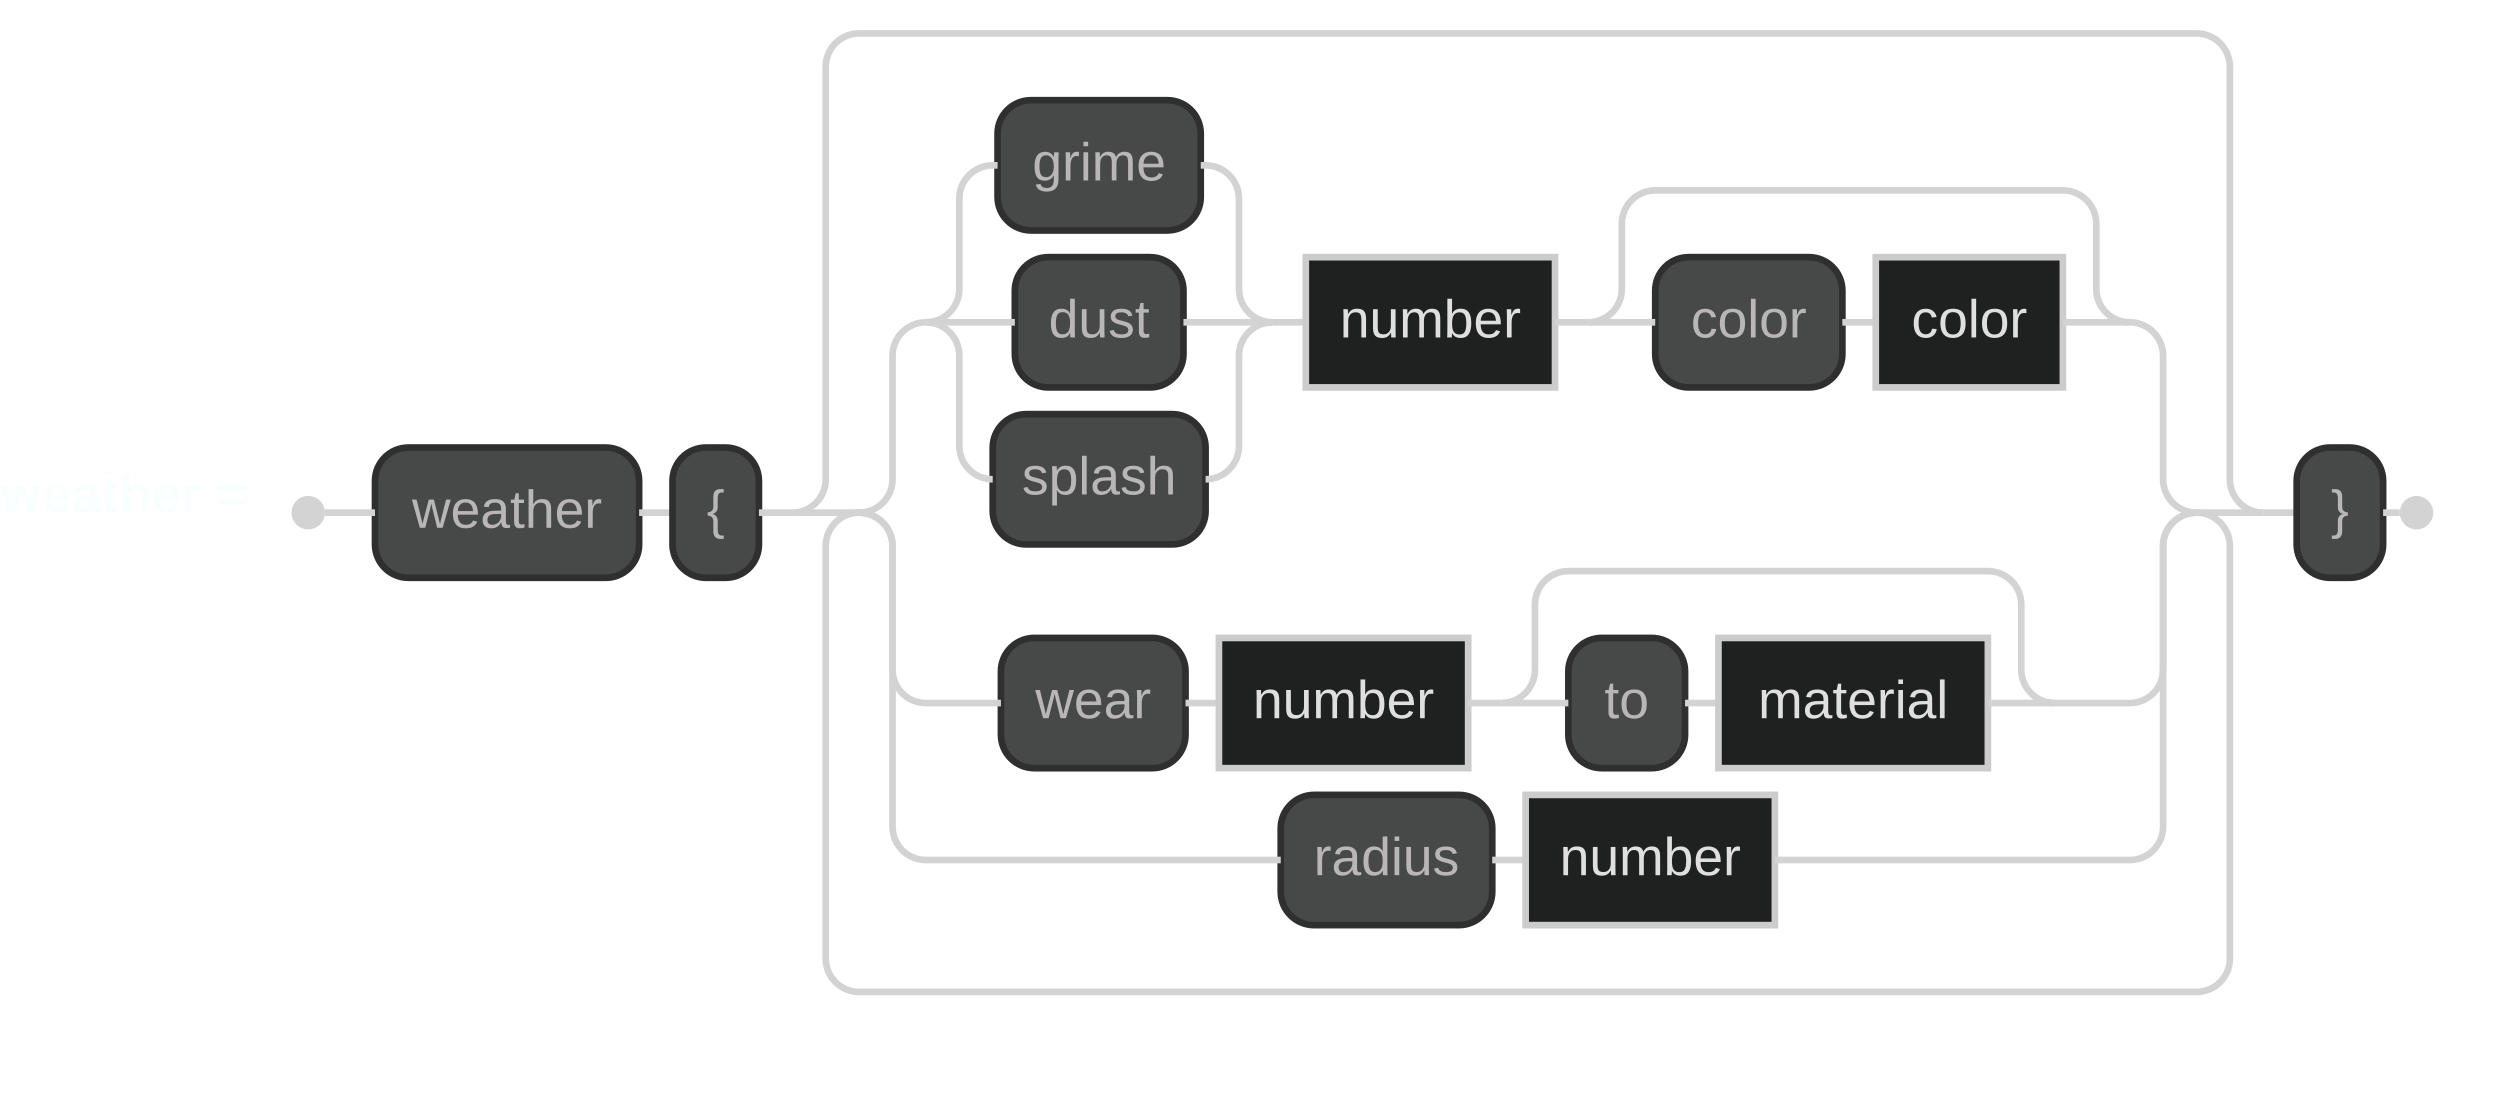
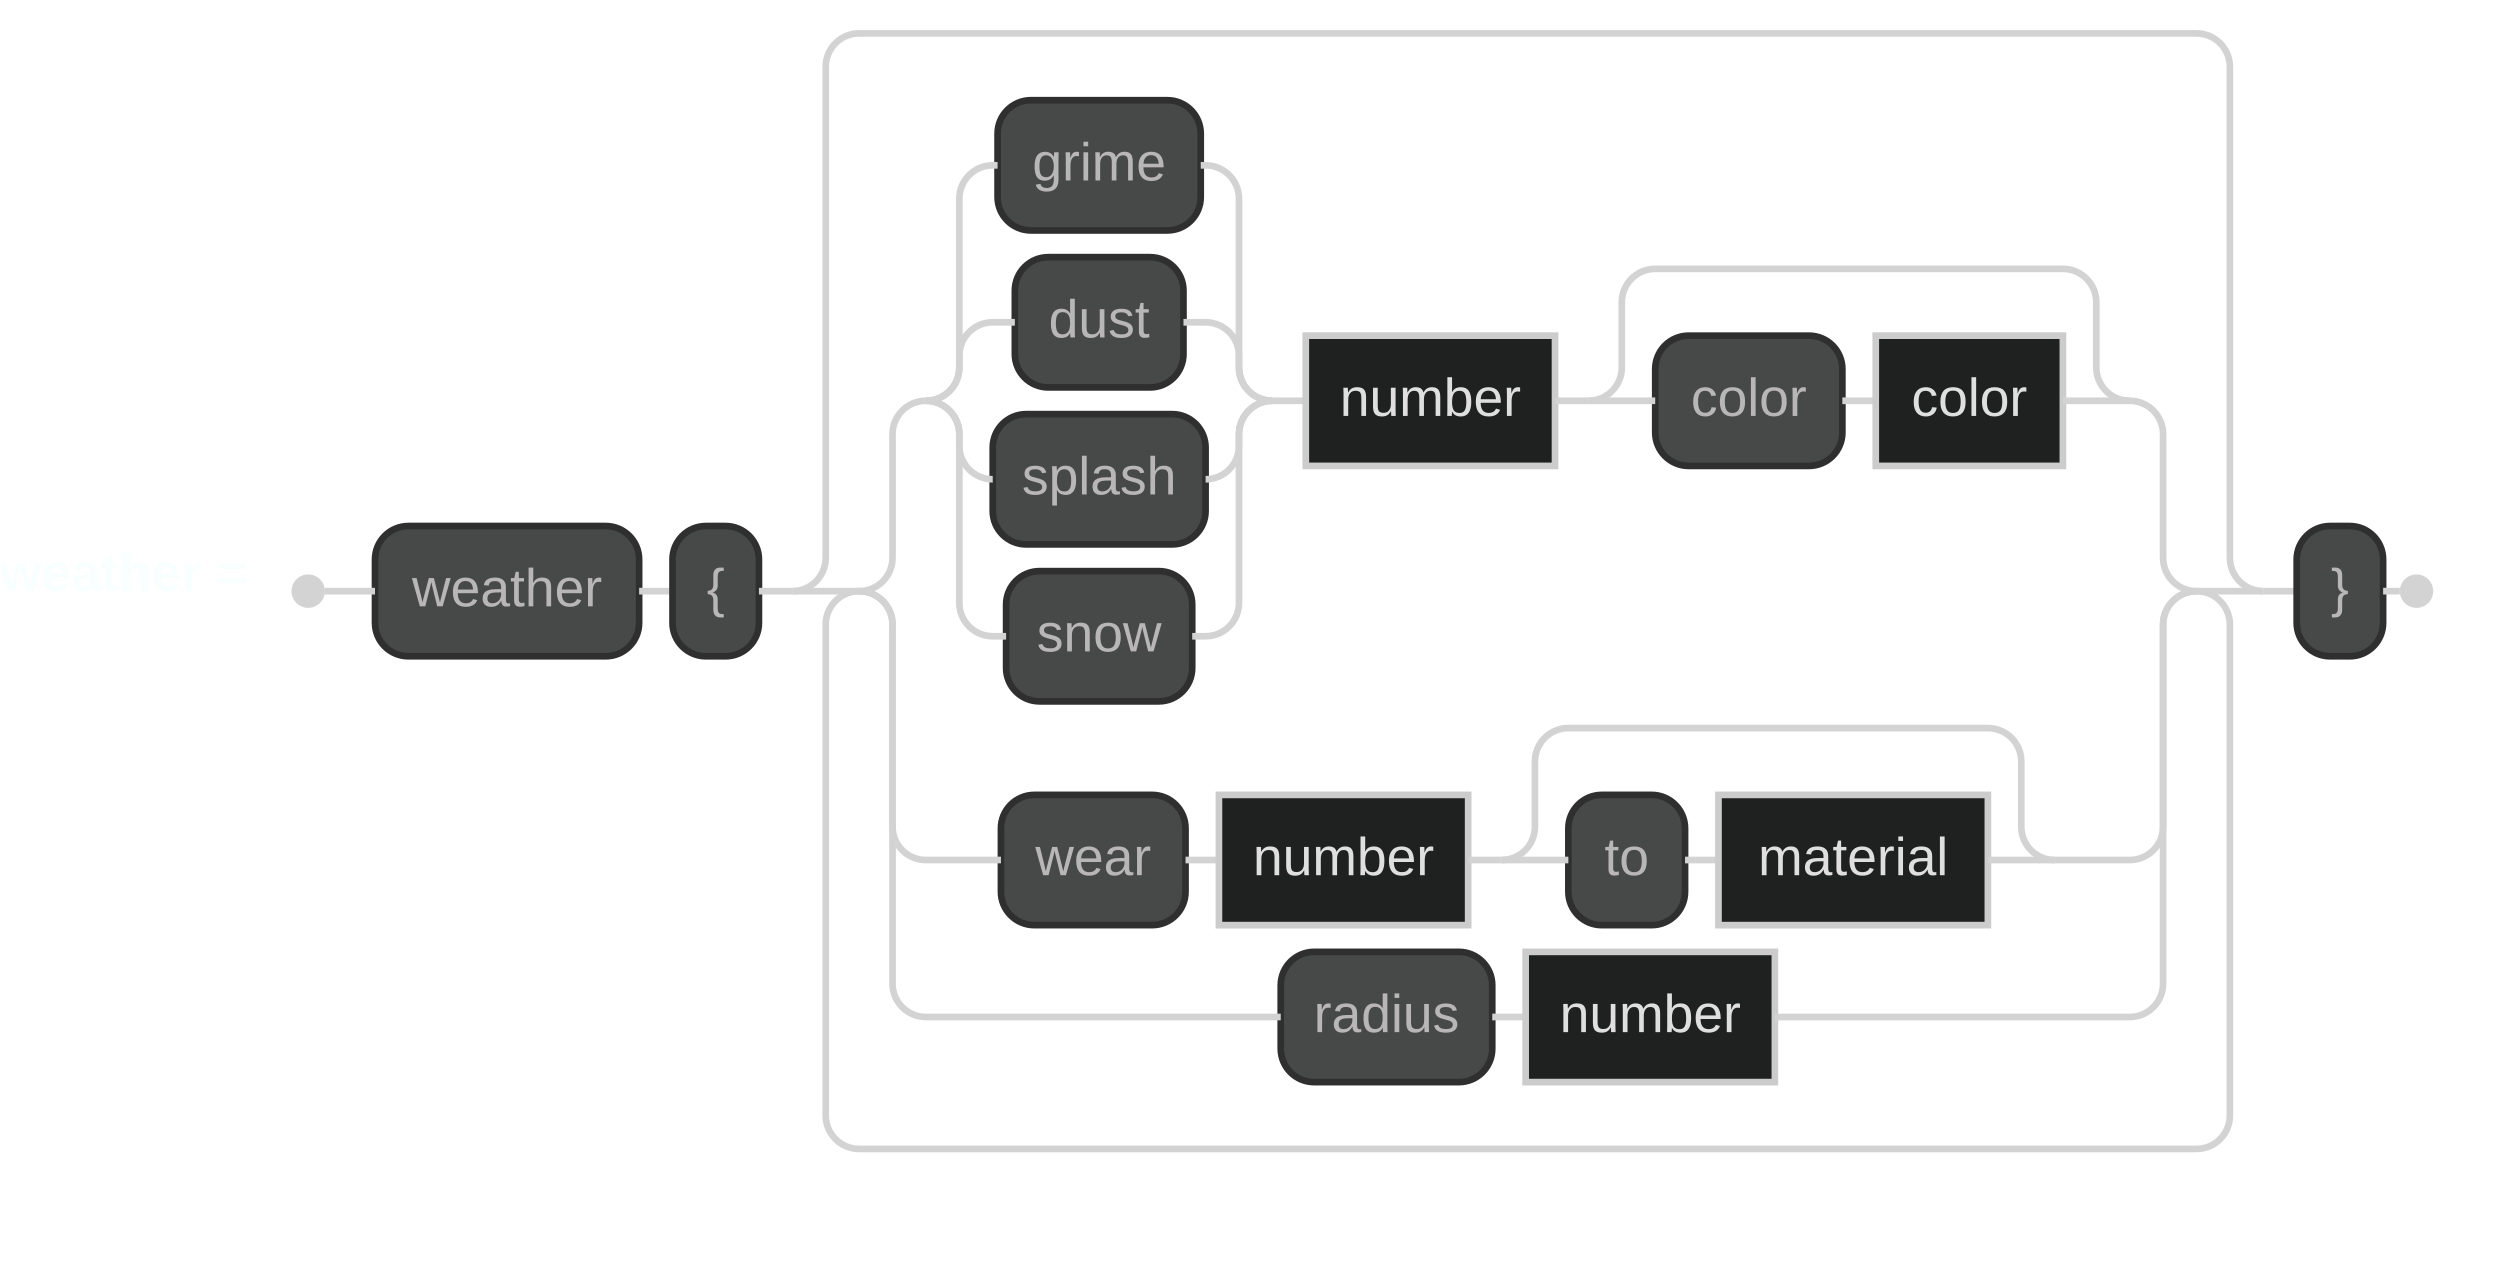
- <svg xmlns="http://www.w3.org/2000/svg" id="my-svg" width="100%" class="railroad-diagram" style="max-width: 748.531px; background-color: transparent;" viewBox="0 0 748.531 335" role="graphics-document document" aria-roledescription="railroadEbnf">
+ <svg xmlns="http://www.w3.org/2000/svg" id="my-svg" width="100%" class="railroad-diagram" style="max-width: 748.531px; background-color: transparent;" viewBox="0 0 748.531 382" role="graphics-document document" aria-roledescription="railroadEbnf">
  <style>#my-svg{font-family:"trebuchet ms",verdana,arial,sans-serif;font-size:16px;fill:#ccc;}@keyframes edge-animation-frame{from{stroke-dashoffset:0;}}@keyframes dash{to{stroke-dashoffset:0;}}#my-svg .edge-animation-slow{stroke-dasharray:9,5!important;stroke-dashoffset:900;animation:dash 50s linear infinite;stroke-linecap:round;}#my-svg .edge-animation-fast{stroke-dasharray:9,5!important;stroke-dashoffset:900;animation:dash 20s linear infinite;stroke-linecap:round;}#my-svg .error-icon{fill:#a44141;}#my-svg .error-text{fill:#ddd;stroke:#ddd;}#my-svg .edge-thickness-normal{stroke-width:1px;}#my-svg .edge-thickness-thick{stroke-width:3.5px;}#my-svg .edge-pattern-solid{stroke-dasharray:0;}#my-svg .edge-thickness-invisible{stroke-width:0;fill:none;}#my-svg .edge-pattern-dashed{stroke-dasharray:3;}#my-svg .edge-pattern-dotted{stroke-dasharray:2;}#my-svg .marker{fill:lightgrey;stroke:lightgrey;}#my-svg .marker.cross{stroke:lightgrey;}#my-svg svg{font-family:"trebuchet ms",verdana,arial,sans-serif;font-size:16px;}#my-svg p{margin:0;}#my-svg .railroad-diagram{font-family:"trebuchet ms",verdana,arial,sans-serif;font-size:16px;}#my-svg .railroad-terminal rect{fill:hsl(180, 1.587%, 28.353%);stroke:hsl(180, 0%, 18.353%);stroke-width:2px;}#my-svg .railroad-terminal text{fill:rgb(183.848, 181.552, 181.552);font-family:"trebuchet ms",verdana,arial,sans-serif;font-size:16px;text-anchor:middle;dominant-baseline:middle;}#my-svg .railroad-nonterminal rect{fill:#1f2020;stroke:#cccccc;stroke-width:2px;}#my-svg .railroad-nonterminal text{fill:#e0dfdf;font-family:"trebuchet ms",verdana,arial,sans-serif;font-size:16px;text-anchor:middle;dominant-baseline:middle;}#my-svg .railroad-line{stroke:lightgrey;stroke-width:2px;fill:none;}#my-svg .railroad-start circle,#my-svg .railroad-end circle{fill:lightgrey;}#my-svg .railroad-comment ellipse{fill:#181818;stroke:hsl(20, 0%, 2.353%);stroke-width:2px;}#my-svg .railroad-comment text{fill:rgb(223, 223.667, 224);font-style:italic;font-family:"trebuchet ms",verdana,arial,sans-serif;font-size:16px;text-anchor:middle;dominant-baseline:middle;}#my-svg .railroad-special rect{fill:hsl(20, 1.587%, 12.353%);stroke:hsl(20, 0%, 2.353%);stroke-width:2px;stroke-dasharray:5,3;}#my-svg .railroad-special text{fill:#e0dfdf;font-family:"trebuchet ms",verdana,arial,sans-serif;font-size:16px;text-anchor:middle;dominant-baseline:middle;}#my-svg .railroad-rule-name{font-weight:bold;fill:#F9FFFE;font-family:"trebuchet ms",verdana,arial,sans-serif;font-size:16px;}#my-svg .node .neo-node{stroke:#ccc;}#my-svg [data-look="neo"].node rect,#my-svg [data-look="neo"].cluster rect,#my-svg [data-look="neo"].node polygon{stroke:url(#my-svg-gradient);filter:drop-shadow( 1px 2px 2px rgba(185,185,185,1));}#my-svg [data-look="neo"].swimlane.cluster rect{filter:none;}#my-svg [data-look="neo"].node path{stroke:url(#my-svg-gradient);stroke-width:1px;}#my-svg [data-look="neo"].node .outer-path{filter:drop-shadow( 1px 2px 2px rgba(185,185,185,1));}#my-svg [data-look="neo"].node .neo-line path{stroke:#ccc;filter:none;}#my-svg [data-look="neo"].node circle{stroke:url(#my-svg-gradient);filter:drop-shadow( 1px 2px 2px rgba(185,185,185,1));}#my-svg [data-look="neo"].node circle .state-start{fill:#000000;}#my-svg [data-look="neo"].icon-shape .icon{fill:url(#my-svg-gradient);filter:drop-shadow( 1px 2px 2px rgba(185,185,185,1));}#my-svg [data-look="neo"].icon-shape .icon-neo path{stroke:url(#my-svg-gradient);filter:drop-shadow( 1px 2px 2px rgba(185,185,185,1));}#my-svg :root{--mermaid-font-family:"trebuchet ms",verdana,arial,sans-serif;}</style>
  <g />
  <g class="railroad-rule" transform="translate(0, 10)">
    <g transform="translate(112.2812, 0)">
      <g class="railroad-sequence">
-         <g class="railroad-terminal" transform="translate(0, 124)">
+         <g class="railroad-terminal" transform="translate(0, 147.5)">
          <rect x="0" y="0" width="79.078" height="39" rx="10" ry="10" />
          <text x="39.539" y="19.5">weather</text>
        </g>
-         <path class="railroad-line" d="M 79.078 143.5 L 89.078 143.5" />
-         <g class="railroad-terminal" transform="translate(89.07812, 124)">
+         <path class="railroad-line" d="M 79.078 167 L 89.078 167" />
+         <g class="railroad-terminal" transform="translate(89.07812, 147.5)">
          <rect x="0" y="0" width="25.875" height="39" rx="10" ry="10" />
          <text x="12.938" y="19.5">{</text>
        </g>
-         <path class="railroad-line" d="M 114.953 143.5 L 124.953 143.5" />
+         <path class="railroad-line" d="M 114.953 167 L 124.953 167" />
        <g class="railroad-repetition" transform="translate(124.9531, 0)">
          <g class="railroad-choice" transform="translate(20, 20)">
            <g class="railroad-sequence" transform="translate(20, 0)">
              <g class="railroad-choice" transform="translate(0, 0)">
                <g class="railroad-terminal" transform="translate(21.45312, 0)">
                  <rect x="0" y="0" width="60.828" height="39" rx="10" ry="10" />
                  <text x="30.414" y="19.5">grime</text>
                </g>
-                 <path class="railroad-line" d="M 0 66.5 A 10 10 0 0 0 10 56.5 L 10 29.5 A 10 10 0 0 1 20 19.5 L 21.453 19.5" />
-                 <path class="railroad-line" d="M 82.281 19.5 L 83.734 19.5 A 10 10 0 0 1 93.734 29.5 L 93.734 56.5 A 10 10 0 0 0 103.734 66.5" />
+                 <path class="railroad-line" d="M 0 90 A 10 10 0 0 0 10 80 L 10 29.5 A 10 10 0 0 1 20 19.5 L 21.453 19.5" />
+                 <path class="railroad-line" d="M 82.281 19.5 L 83.734 19.5 A 10 10 0 0 1 93.734 29.5 L 93.734 80 A 10 10 0 0 0 103.734 90" />
                <g class="railroad-terminal" transform="translate(26.625, 47)">
                  <rect x="0" y="0" width="50.484" height="39" rx="10" ry="10" />
                  <text x="25.242" y="19.5">dust</text>
                </g>
-                 <path class="railroad-line" d="M 0 66.5 L 26.625 66.5" />
-                 <path class="railroad-line" d="M 77.109 66.5 L 103.734 66.5" />
+                 <path class="railroad-line" d="M 0 90 A 10 10 0 0 0 10 80 L 10 76.5 A 10 10 0 0 1 20 66.5 L 26.625 66.5" />
+                 <path class="railroad-line" d="M 77.109 66.5 L 83.734 66.5 A 10 10 0 0 1 93.734 76.5 L 93.734 80 A 10 10 0 0 0 103.734 90" />
                <g class="railroad-terminal" transform="translate(20, 94)">
                  <rect x="0" y="0" width="63.734" height="39" rx="10" ry="10" />
                  <text x="31.867" y="19.5">splash</text>
                </g>
-                 <path class="railroad-line" d="M 0 66.5 A 10 10 0 0 1 10 76.5 L 10 103.5 A 10 10 0 0 0 20 113.5 L 20 113.5" />
-                 <path class="railroad-line" d="M 83.734 113.5 L 83.734 113.5 A 10 10 0 0 0 93.734 103.5 L 93.734 76.5 A 10 10 0 0 1 103.734 66.5" />
+                 <path class="railroad-line" d="M 0 90 A 10 10 0 0 1 10 100 L 10 103.5 A 10 10 0 0 0 20 113.5 L 20 113.5" />
+                 <path class="railroad-line" d="M 83.734 113.5 L 83.734 113.5 A 10 10 0 0 0 93.734 103.5 L 93.734 100 A 10 10 0 0 1 103.734 90" />
+                 <g class="railroad-terminal" transform="translate(24.00781, 141)">
+                   <rect x="0" y="0" width="55.719" height="39" rx="10" ry="10" />
+                   <text x="27.859" y="19.5">snow</text>
+                 </g>
+                 <path class="railroad-line" d="M 0 90 A 10 10 0 0 1 10 100 L 10 150.5 A 10 10 0 0 0 20 160.5 L 24.008 160.5" />
+                 <path class="railroad-line" d="M 79.727 160.5 L 83.734 160.5 A 10 10 0 0 0 93.734 150.5 L 93.734 100 A 10 10 0 0 1 103.734 90" />
              </g>
-               <path class="railroad-line" d="M 103.734 66.5 L 113.734 66.5" />
-               <g class="railroad-nonterminal" transform="translate(113.7344, 47)">
+               <path class="railroad-line" d="M 103.734 90 L 113.734 90" />
+               <g class="railroad-nonterminal" transform="translate(113.7344, 70.5)">
                <rect x="0" y="0" width="74.625" height="39" />
                <text x="37.312" y="19.5">number</text>
              </g>
-               <path class="railroad-line" d="M 188.359 66.5 L 198.359 66.5" />
-               <g class="railroad-optional" transform="translate(198.3594, 27)">
+               <path class="railroad-line" d="M 188.359 90 L 198.359 90" />
+               <g class="railroad-optional" transform="translate(198.3594, 50.5)">
                <g class="railroad-sequence" transform="translate(20, 20)">
                  <g class="railroad-terminal" transform="translate(0, 0)">
                    <rect x="0" y="0" width="56.031" height="39" rx="10" ry="10" />
                    <text x="28.016" y="19.5">color</text>
                  </g>
                  <path class="railroad-line" d="M 56.031 19.5 L 66.031 19.5" />
                  <g class="railroad-nonterminal" transform="translate(66.03125, 0)">
                    <rect x="0" y="0" width="56.031" height="39" />
                    <text x="28.016" y="19.5">color</text>
                  </g>
                </g>
                <path class="railroad-line" d="M 0 39.5 L 20 39.5" />
                <path class="railroad-line" d="M 142.062 39.5 L 162.062 39.5" />
                <path class="railroad-line" d="M 0 39.5 A 10 10 0 0 0 10 29.5 L 10 10 A 10 10 0 0 1 20 0 L 142.062 0 A 10 10 0 0 1 152.062 10 L 152.062 29.5 A 10 10 0 0 0 162.062 39.5" />
              </g>
            </g>
-             <path class="railroad-line" d="M 0 123.5 A 10 10 0 0 0 10 113.5 L 10 76.5 A 10 10 0 0 1 20 66.5 L 20 66.5" />
-             <path class="railroad-line" d="M 380.422 66.5 L 380.422 66.5 A 10 10 0 0 1 390.422 76.5 L 390.422 113.5 A 10 10 0 0 0 400.422 123.5" />
-             <g class="railroad-sequence" transform="translate(42.46094, 141)">
+             <path class="railroad-line" d="M 0 147 A 10 10 0 0 0 10 137 L 10 100 A 10 10 0 0 1 20 90 L 20 90" />
+             <path class="railroad-line" d="M 380.422 90 L 380.422 90 A 10 10 0 0 1 390.422 100 L 390.422 137 A 10 10 0 0 0 400.422 147" />
+             <g class="railroad-sequence" transform="translate(42.46094, 188)">
              <g class="railroad-terminal" transform="translate(0, 20)">
                <rect x="0" y="0" width="55.266" height="39" rx="10" ry="10" />
                <text x="27.633" y="19.5">wear</text>
              </g>
              <path class="railroad-line" d="M 55.266 39.5 L 65.266 39.5" />
              <g class="railroad-nonterminal" transform="translate(65.26562, 20)">
                <rect x="0" y="0" width="74.625" height="39" />
                <text x="37.312" y="19.5">number</text>
              </g>
              <path class="railroad-line" d="M 139.891 39.5 L 149.891 39.5" />
              <g class="railroad-optional" transform="translate(149.8906, 0)">
                <g class="railroad-sequence" transform="translate(20, 20)">
                  <g class="railroad-terminal" transform="translate(0, 0)">
                    <rect x="0" y="0" width="34.938" height="39" rx="10" ry="10" />
                    <text x="17.469" y="19.5">to</text>
                  </g>
                  <path class="railroad-line" d="M 34.938 19.5 L 44.938 19.5" />
                  <g class="railroad-nonterminal" transform="translate(44.9375, 0)">
                    <rect x="0" y="0" width="80.672" height="39" />
                    <text x="40.336" y="19.5">material</text>
                  </g>
                </g>
                <path class="railroad-line" d="M 0 39.5 L 20 39.5" />
                <path class="railroad-line" d="M 145.609 39.5 L 165.609 39.5" />
                <path class="railroad-line" d="M 0 39.5 A 10 10 0 0 0 10 29.5 L 10 10 A 10 10 0 0 1 20 0 L 145.609 0 A 10 10 0 0 1 155.609 10 L 155.609 29.5 A 10 10 0 0 0 165.609 39.5" />
              </g>
            </g>
-             <path class="railroad-line" d="M 0 123.5 A 10 10 0 0 1 10 133.5 L 10 170.5 A 10 10 0 0 0 20 180.5 L 42.461 180.5" />
-             <path class="railroad-line" d="M 357.961 180.5 L 380.422 180.5 A 10 10 0 0 0 390.422 170.5 L 390.422 133.5 A 10 10 0 0 1 400.422 123.5" />
-             <g class="railroad-sequence" transform="translate(126.2344, 208)">
+             <path class="railroad-line" d="M 0 147 A 10 10 0 0 1 10 157 L 10 217.5 A 10 10 0 0 0 20 227.5 L 42.461 227.5" />
+             <path class="railroad-line" d="M 357.961 227.5 L 380.422 227.5 A 10 10 0 0 0 390.422 217.5 L 390.422 157 A 10 10 0 0 1 400.422 147" />
+             <g class="railroad-sequence" transform="translate(126.2344, 255)">
              <g class="railroad-terminal" transform="translate(0, 0)">
                <rect x="0" y="0" width="63.328" height="39" rx="10" ry="10" />
                <text x="31.664" y="19.5">radius</text>
              </g>
              <path class="railroad-line" d="M 63.328 19.5 L 73.328 19.5" />
              <g class="railroad-nonterminal" transform="translate(73.32812, 0)">
                <rect x="0" y="0" width="74.625" height="39" />
                <text x="37.312" y="19.5">number</text>
              </g>
            </g>
-             <path class="railroad-line" d="M 0 123.5 A 10 10 0 0 1 10 133.5 L 10 217.5 A 10 10 0 0 0 20 227.5 L 126.234 227.5" />
-             <path class="railroad-line" d="M 274.188 227.5 L 380.422 227.5 A 10 10 0 0 0 390.422 217.5 L 390.422 133.5 A 10 10 0 0 1 400.422 123.5" />
+             <path class="railroad-line" d="M 0 147 A 10 10 0 0 1 10 157 L 10 264.5 A 10 10 0 0 0 20 274.5 L 126.234 274.5" />
+             <path class="railroad-line" d="M 274.188 274.5 L 380.422 274.5 A 10 10 0 0 0 390.422 264.5 L 390.422 157 A 10 10 0 0 1 400.422 147" />
          </g>
-           <path class="railroad-line" d="M 0 143.5 L 20 143.5" />
-           <path class="railroad-line" d="M 420.422 143.5 L 440.422 143.5" />
-           <path class="railroad-line" d="M 420.422 143.5 A 10 10 0 0 1 430.422 153.5 L 430.422 277 A 10 10 0 0 1 420.422 287 L 20 287 A 10 10 0 0 1 10 277 L 10 153.5 A 10 10 0 0 1 20 143.5" />
-           <path class="railroad-line" d="M 0 143.5 A 10 10 0 0 0 10 133.5 L 10 10 A 10 10 0 0 1 20 0 L 420.422 0 A 10 10 0 0 1 430.422 10 L 430.422 133.5 A 10 10 0 0 0 440.422 143.5" />
+           <path class="railroad-line" d="M 0 167 L 20 167" />
+           <path class="railroad-line" d="M 420.422 167 L 440.422 167" />
+           <path class="railroad-line" d="M 420.422 167 A 10 10 0 0 1 430.422 177 L 430.422 324 A 10 10 0 0 1 420.422 334 L 20 334 A 10 10 0 0 1 10 324 L 10 177 A 10 10 0 0 1 20 167" />
+           <path class="railroad-line" d="M 0 167 A 10 10 0 0 0 10 157 L 10 10 A 10 10 0 0 1 20 0 L 420.422 0 A 10 10 0 0 1 430.422 10 L 430.422 157 A 10 10 0 0 0 440.422 167" />
        </g>
-         <path class="railroad-line" d="M 565.375 143.5 L 575.375 143.5" />
-         <g class="railroad-terminal" transform="translate(575.375, 124)">
+         <path class="railroad-line" d="M 565.375 167 L 575.375 167" />
+         <g class="railroad-terminal" transform="translate(575.375, 147.5)">
          <rect x="0" y="0" width="25.875" height="39" rx="10" ry="10" />
          <text x="12.938" y="19.5">}</text>
        </g>
      </g>
    </g>
    <g class="railroad-rule-name-group">
-       <text class="railroad-rule-name" x="0" y="143.5">weather =</text>
+       <text class="railroad-rule-name" x="0" y="167">weather =</text>
    </g>
    <g class="railroad-start">
-       <circle cx="92.281" cy="143.5" r="5" />
+       <circle cx="92.281" cy="167" r="5" />
    </g>
    <g class="railroad-end">
-       <circle cx="723.531" cy="143.5" r="5" />
+       <circle cx="723.531" cy="167" r="5" />
    </g>
-     <path class="railroad-line" d="M 97.281 143.5 L 112.281 143.5" />
-     <path class="railroad-line" d="M 713.531 143.5 L 718.531 143.5" />
+     <path class="railroad-line" d="M 97.281 167 L 112.281 167" />
+     <path class="railroad-line" d="M 713.531 167 L 718.531 167" />
  </g>
</svg>
